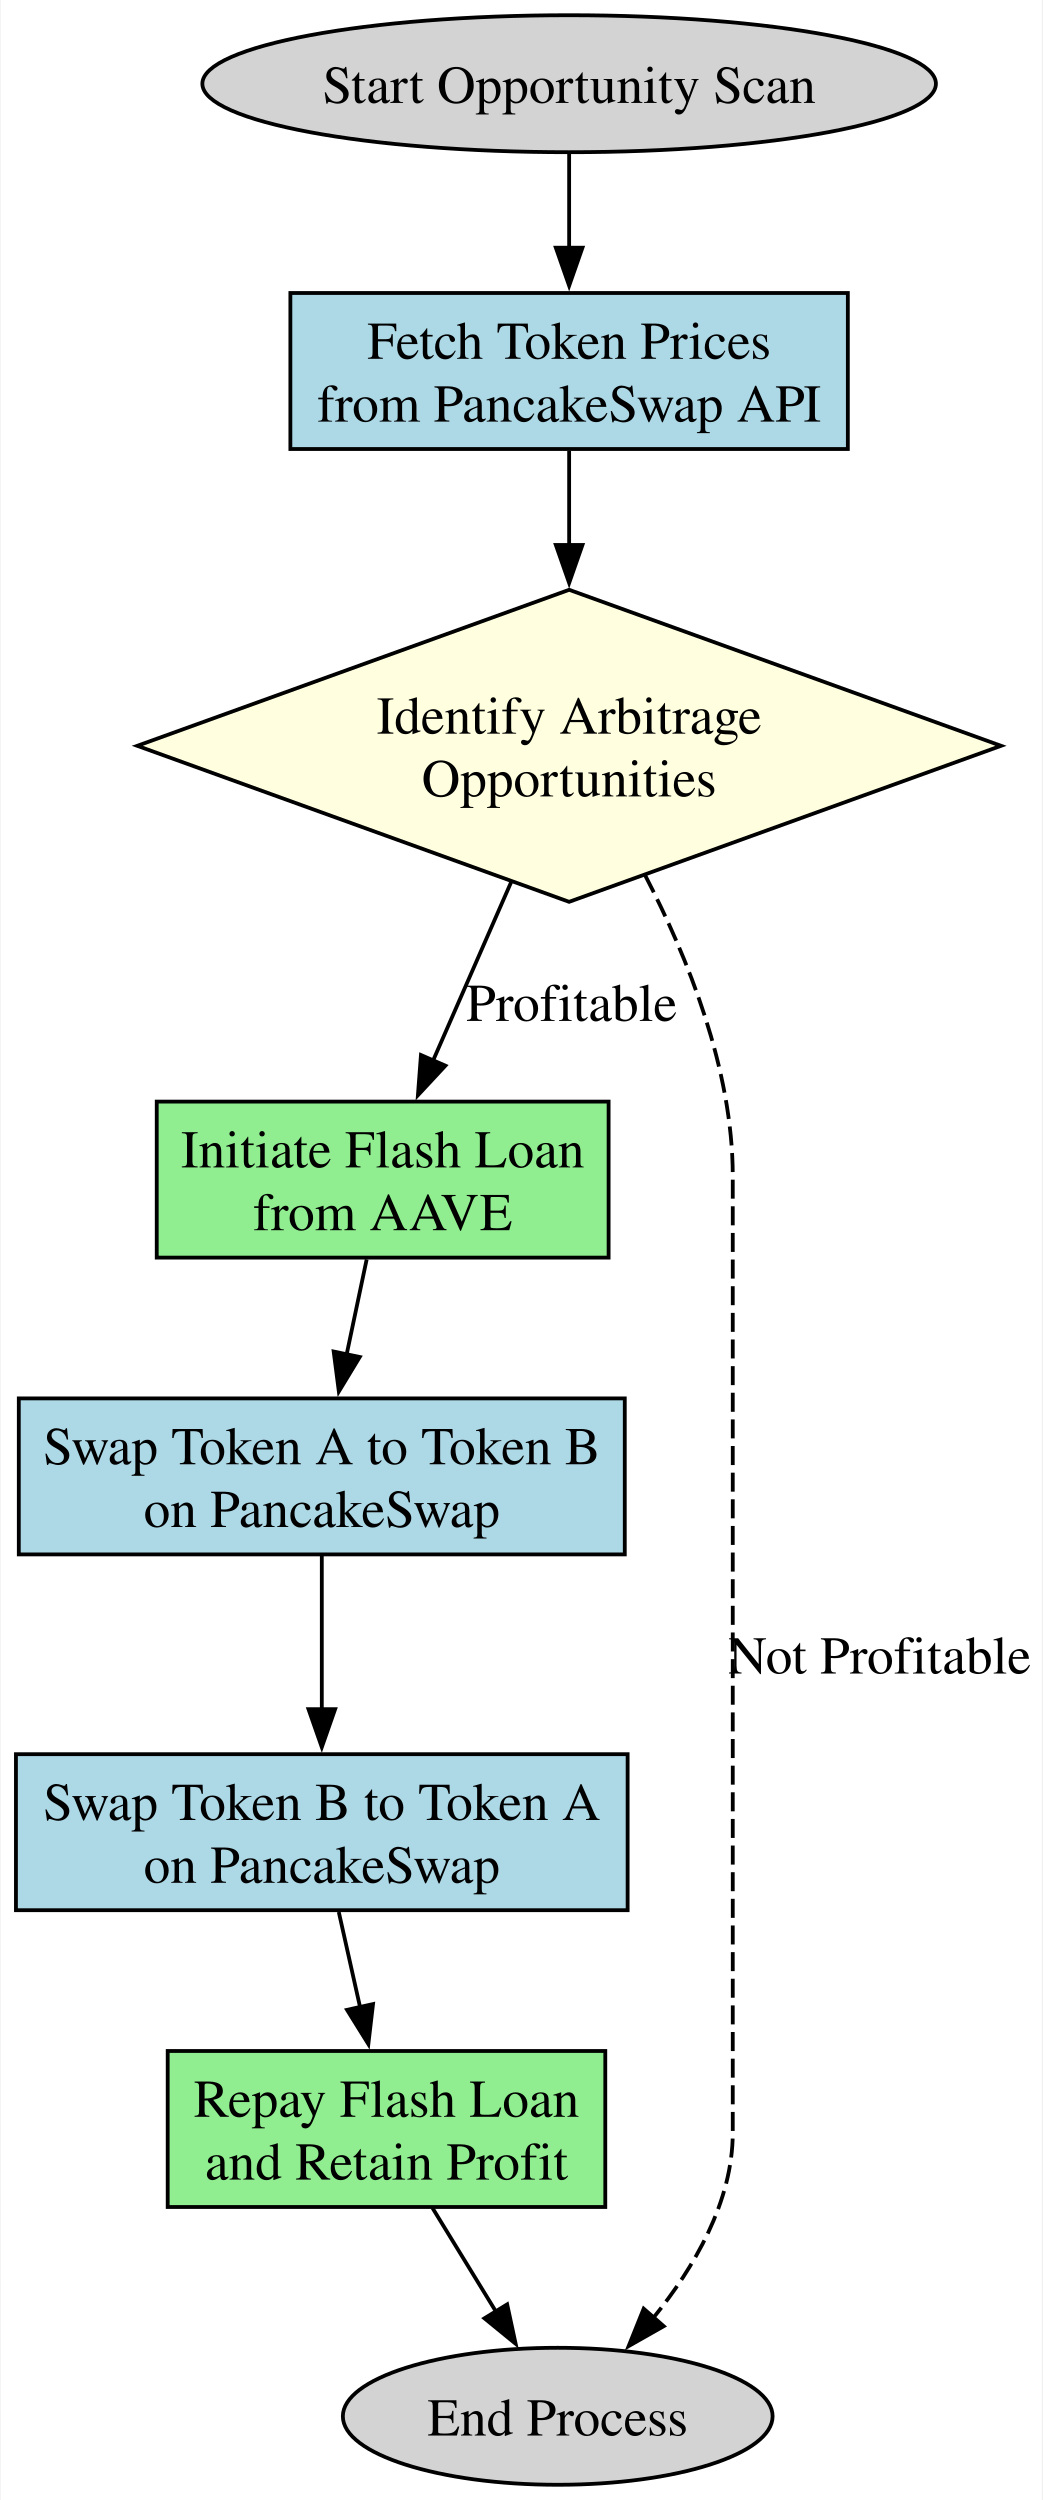
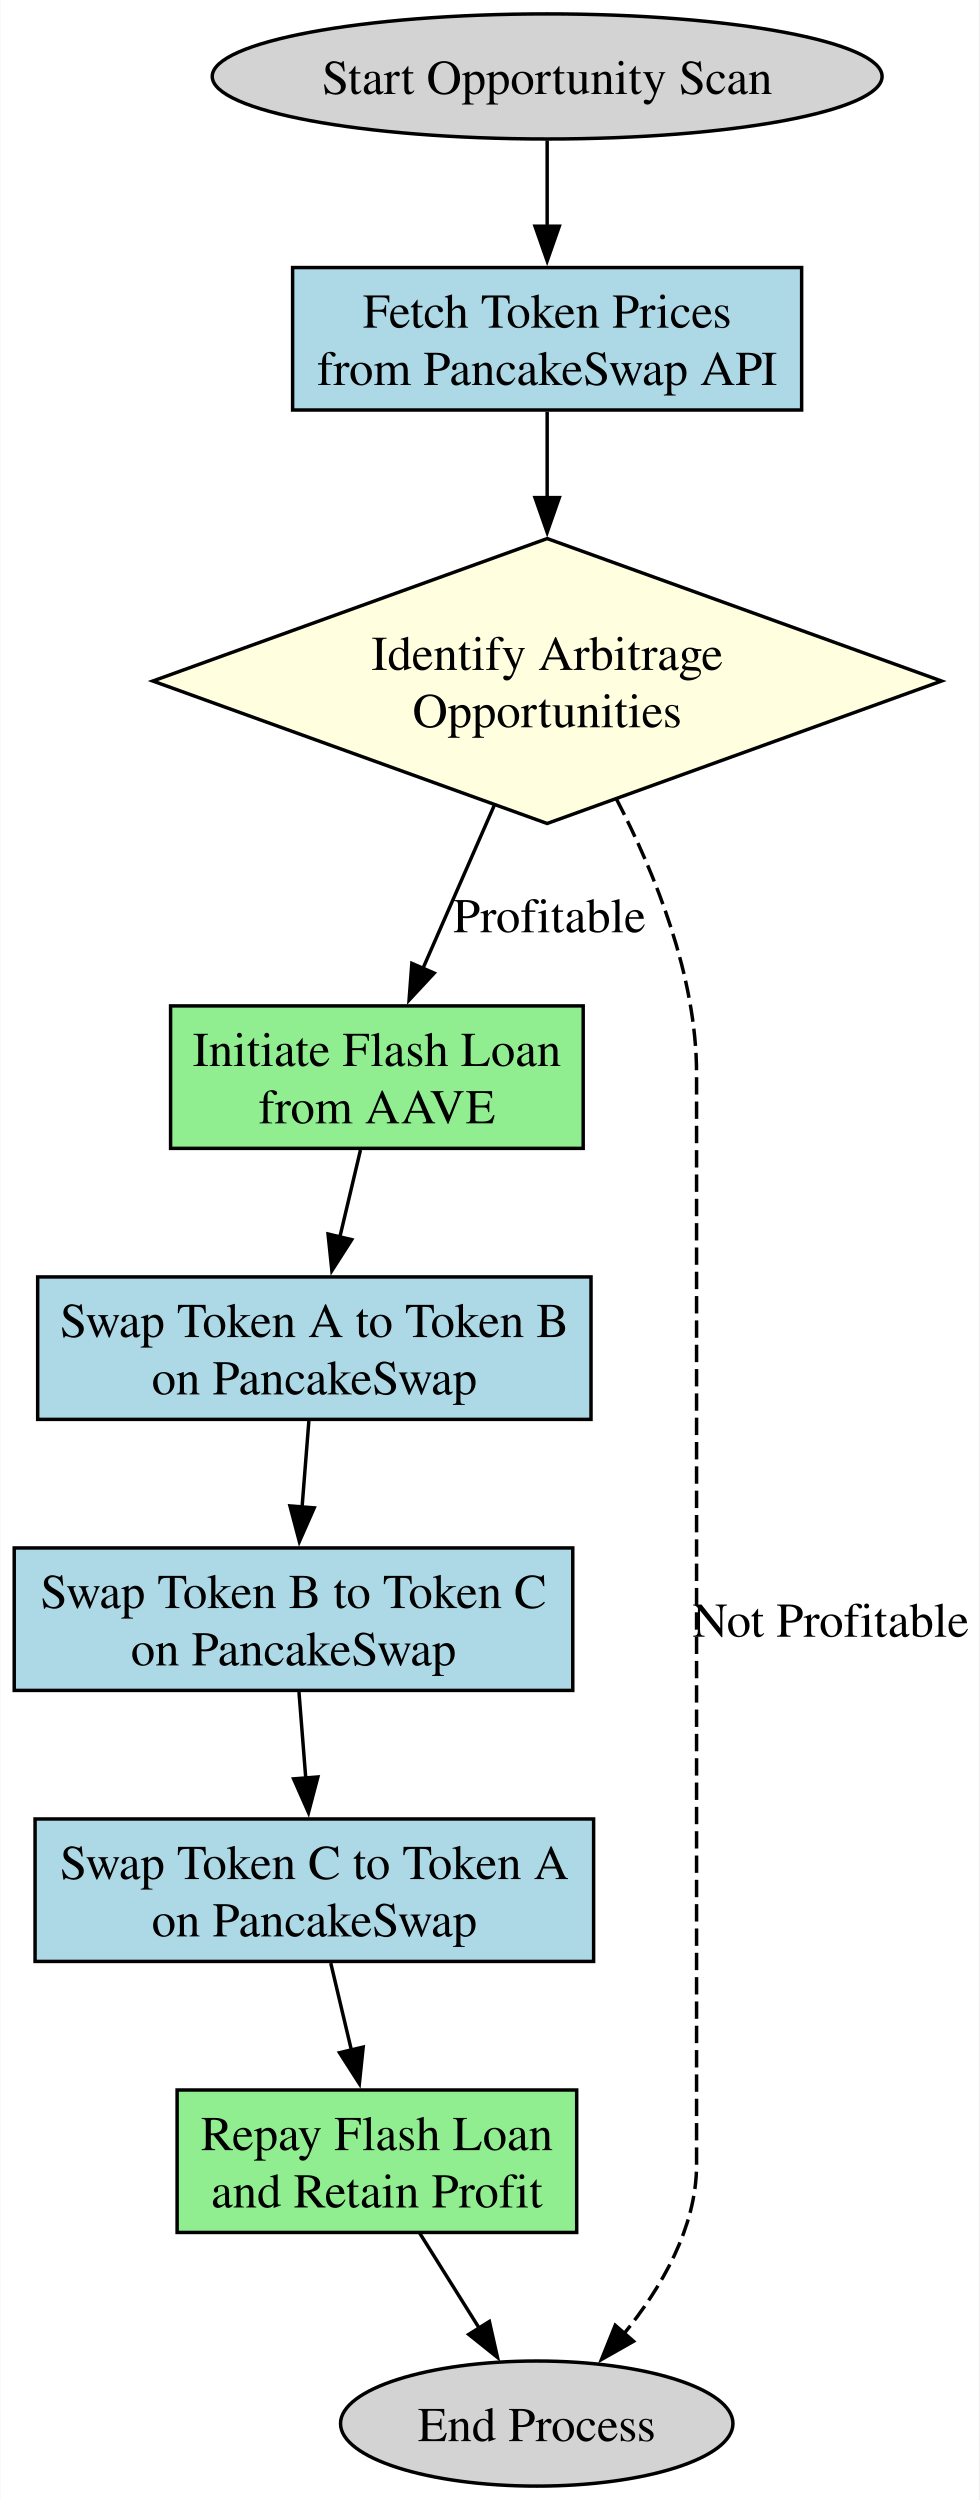
- <svg xmlns="http://www.w3.org/2000/svg" width="274pt" height="657pt" viewBox="0.00 0.00 273.62 657.00">
-   <g id="graph0" class="graph" transform="scale(1 1) rotate(0) translate(4 653)">
-     <polygon fill="white" stroke="none" points="-4,4 -4,-653 269.62,-653 269.62,4 -4,4" />
+ <svg xmlns="http://www.w3.org/2000/svg" width="282pt" height="720pt" viewBox="0.00 0.00 281.62 719.50">
+   <g id="graph0" class="graph" transform="scale(1 1) rotate(0) translate(4 715.5)">
+     <polygon fill="white" stroke="none" points="-4,4 -4,-715.5 277.62,-715.5 277.62,4 -4,4" />
    <g id="node1" class="node">
-       <ellipse fill="lightgrey" stroke="black" cx="145.38" cy="-631" rx="96.39" ry="18" />
-       <text text-anchor="middle" x="145.38" y="-625.95" font-family="Times,serif" font-size="14.00">Start Opportunity Scan</text>
+       <ellipse fill="lightgrey" stroke="black" cx="153.38" cy="-693.5" rx="96.39" ry="18" />
+       <text text-anchor="middle" x="153.38" y="-688.45" font-family="Times,serif" font-size="14.00">Start Opportunity Scan</text>
    </g>
    <g id="node2" class="node">
-       <polygon fill="lightblue" stroke="black" points="218.62,-576 72.12,-576 72.12,-535 218.62,-535 218.62,-576" />
-       <text text-anchor="middle" x="145.38" y="-558.7" font-family="Times,serif" font-size="14.00">Fetch Token Prices</text>
-       <text text-anchor="middle" x="145.38" y="-542.2" font-family="Times,serif" font-size="14.00">from PancakeSwap API</text>
+       <polygon fill="lightblue" stroke="black" points="226.62,-638.5 80.12,-638.5 80.12,-597.5 226.62,-597.5 226.62,-638.5" />
+       <text text-anchor="middle" x="153.38" y="-621.2" font-family="Times,serif" font-size="14.00">Fetch Token Prices</text>
+       <text text-anchor="middle" x="153.38" y="-604.7" font-family="Times,serif" font-size="14.00">from PancakeSwap API</text>
    </g>
    <g id="edge1" class="edge">
-       <path fill="none" stroke="black" d="M145.38,-612.58C145.38,-605.2 145.38,-596.35 145.38,-587.9" />
-       <polygon fill="black" stroke="black" points="148.88,-587.9 145.38,-577.9 141.88,-587.9 148.88,-587.9" />
+       <path fill="none" stroke="black" d="M153.38,-675.08C153.38,-667.7 153.38,-658.85 153.38,-650.4" />
+       <polygon fill="black" stroke="black" points="156.88,-650.4 153.38,-640.4 149.88,-650.4 156.88,-650.4" />
    </g>
    <g id="node3" class="node">
-       <polygon fill="lightyellow" stroke="black" points="145.38,-498 31.88,-457 145.37,-416 258.88,-457 145.38,-498" />
-       <text text-anchor="middle" x="145.38" y="-460.2" font-family="Times,serif" font-size="14.00">Identify Arbitrage</text>
-       <text text-anchor="middle" x="145.38" y="-443.7" font-family="Times,serif" font-size="14.00">Opportunities</text>
+       <polygon fill="lightyellow" stroke="black" points="153.38,-560.5 39.88,-519.5 153.37,-478.5 266.88,-519.5 153.38,-560.5" />
+       <text text-anchor="middle" x="153.38" y="-522.7" font-family="Times,serif" font-size="14.00">Identify Arbitrage</text>
+       <text text-anchor="middle" x="153.38" y="-506.2" font-family="Times,serif" font-size="14.00">Opportunities</text>
    </g>
    <g id="edge2" class="edge">
-       <path fill="none" stroke="black" d="M145.38,-534.51C145.38,-527.13 145.38,-518.39 145.38,-509.51" />
-       <polygon fill="black" stroke="black" points="148.88,-509.79 145.38,-499.79 141.88,-509.79 148.88,-509.79" />
+       <path fill="none" stroke="black" d="M153.38,-597.01C153.38,-589.63 153.38,-580.89 153.38,-572.01" />
+       <polygon fill="black" stroke="black" points="156.88,-572.29 153.38,-562.29 149.88,-572.29 156.88,-572.29" />
    </g>
    <g id="node4" class="node">
-       <polygon fill="lightgreen" stroke="black" points="155.75,-363.5 37,-363.5 37,-322.5 155.75,-322.5 155.75,-363.5" />
-       <text text-anchor="middle" x="96.38" y="-346.2" font-family="Times,serif" font-size="14.00">Initiate Flash Loan</text>
-       <text text-anchor="middle" x="96.38" y="-329.7" font-family="Times,serif" font-size="14.00">from AAVE</text>
+       <polygon fill="lightgreen" stroke="black" points="163.75,-426 45,-426 45,-385 163.75,-385 163.75,-426" />
+       <text text-anchor="middle" x="104.38" y="-408.7" font-family="Times,serif" font-size="14.00">Initiate Flash Loan</text>
+       <text text-anchor="middle" x="104.38" y="-392.2" font-family="Times,serif" font-size="14.00">from AAVE</text>
    </g>
    <g id="edge3" class="edge">
-       <path fill="none" stroke="black" d="M130.14,-421.18C123.56,-406.13 115.93,-388.7 109.59,-374.21" />
-       <polygon fill="black" stroke="black" points="112.86,-372.94 105.64,-365.18 106.44,-375.74 112.86,-372.94" />
-       <text text-anchor="middle" x="146.03" y="-384.7" font-family="Times,serif" font-size="14.00">Profitable</text>
+       <path fill="none" stroke="black" d="M138.14,-483.68C131.56,-468.63 123.93,-451.2 117.59,-436.71" />
+       <polygon fill="black" stroke="black" points="120.86,-435.44 113.64,-427.68 114.44,-438.24 120.86,-435.44" />
+       <text text-anchor="middle" x="154.03" y="-447.2" font-family="Times,serif" font-size="14.00">Profitable</text>
+     </g>
+     <g id="node9" class="node">
+       <ellipse fill="lightgrey" stroke="black" cx="150.38" cy="-18" rx="56.47" ry="18" />
+       <text text-anchor="middle" x="150.38" y="-12.95" font-family="Times,serif" font-size="14.00">End Process</text>
+     </g>
+     <g id="edge4" class="edge">
+       <path fill="none" stroke="black" stroke-dasharray="5,2" d="M173.36,-485.45C184.59,-463.79 196.38,-434.41 196.38,-406.5 196.38,-406.5 196.38,-406.5 196.38,-92.5 196.38,-74.4 186.23,-57.08 175.46,-43.81" />
+       <polygon fill="black" stroke="black" points="178.24,-41.68 169.02,-36.45 172.97,-46.28 178.24,-41.68" />
+       <text text-anchor="middle" x="235" y="-244.45" font-family="Times,serif" font-size="14.00">Not Profitable</text>
+     </g>
+     <g id="node5" class="node">
+       <polygon fill="lightblue" stroke="black" points="166,-348 6.75,-348 6.75,-307 166,-307 166,-348" />
+       <text text-anchor="middle" x="86.38" y="-330.7" font-family="Times,serif" font-size="14.00">Swap Token A to Token B</text>
+       <text text-anchor="middle" x="86.38" y="-314.2" font-family="Times,serif" font-size="14.00">on PancakeSwap</text>
+     </g>
+     <g id="edge5" class="edge">
+       <path fill="none" stroke="black" d="M99.65,-384.53C97.83,-376.85 95.7,-367.89 93.7,-359.42" />
+       <polygon fill="black" stroke="black" points="97.13,-358.73 91.42,-349.81 90.32,-360.35 97.13,-358.73" />
+     </g>
+     <g id="node6" class="node">
+       <polygon fill="lightblue" stroke="black" points="160.75,-270 0,-270 0,-229 160.75,-229 160.75,-270" />
+       <text text-anchor="middle" x="80.38" y="-252.7" font-family="Times,serif" font-size="14.00">Swap Token B to Token C</text>
+       <text text-anchor="middle" x="80.38" y="-236.2" font-family="Times,serif" font-size="14.00">on PancakeSwap</text>
+     </g>
+     <g id="edge6" class="edge">
+       <path fill="none" stroke="black" d="M84.8,-306.53C84.2,-298.94 83.5,-290.1 82.84,-281.71" />
+       <polygon fill="black" stroke="black" points="86.34,-281.54 82.06,-271.84 79.36,-282.09 86.34,-281.54" />
+     </g>
+     <g id="node7" class="node">
+       <polygon fill="lightblue" stroke="black" points="166.75,-192 6,-192 6,-151 166.75,-151 166.75,-192" />
+       <text text-anchor="middle" x="86.38" y="-174.7" font-family="Times,serif" font-size="14.00">Swap Token C to Token A</text>
+       <text text-anchor="middle" x="86.38" y="-158.2" font-family="Times,serif" font-size="14.00">on PancakeSwap</text>
+     </g>
+     <g id="edge7" class="edge">
+       <path fill="none" stroke="black" d="M81.95,-228.53C82.55,-220.94 83.25,-212.1 83.91,-203.71" />
+       <polygon fill="black" stroke="black" points="87.39,-204.09 84.69,-193.84 80.41,-203.54 87.39,-204.09" />
    </g>
    <g id="node8" class="node">
-       <ellipse fill="lightgrey" stroke="black" cx="142.38" cy="-18" rx="56.47" ry="18" />
-       <text text-anchor="middle" x="142.38" y="-12.95" font-family="Times,serif" font-size="14.00">End Process</text>
-     </g>
-     <g id="edge4" class="edge">
-       <path fill="none" stroke="black" stroke-dasharray="5,2" d="M165.36,-422.95C176.59,-401.29 188.38,-371.91 188.38,-344 188.38,-344 188.38,-344 188.38,-92.5 188.38,-74.4 178.23,-57.08 167.46,-43.81" />
-       <polygon fill="black" stroke="black" points="170.24,-41.68 161.02,-36.45 164.97,-46.28 170.24,-41.68" />
-       <text text-anchor="middle" x="227" y="-213.2" font-family="Times,serif" font-size="14.00">Not Profitable</text>
-     </g>
-     <g id="node5" class="node">
-       <polygon fill="lightblue" stroke="black" points="160,-285.5 0.75,-285.5 0.75,-244.5 160,-244.5 160,-285.5" />
-       <text text-anchor="middle" x="80.38" y="-268.2" font-family="Times,serif" font-size="14.00">Swap Token A to Token B</text>
-       <text text-anchor="middle" x="80.38" y="-251.7" font-family="Times,serif" font-size="14.00">on PancakeSwap</text>
-     </g>
-     <g id="edge5" class="edge">
-       <path fill="none" stroke="black" d="M92.17,-322.03C90.55,-314.35 88.67,-305.39 86.88,-296.92" />
-       <polygon fill="black" stroke="black" points="90.35,-296.38 84.86,-287.32 83.5,-297.82 90.35,-296.38" />
-     </g>
-     <g id="node6" class="node">
-       <polygon fill="lightblue" stroke="black" points="160.75,-192 0,-192 0,-151 160.75,-151 160.75,-192" />
-       <text text-anchor="middle" x="80.38" y="-174.7" font-family="Times,serif" font-size="14.00">Swap Token B to Token A</text>
-       <text text-anchor="middle" x="80.38" y="-158.2" font-family="Times,serif" font-size="14.00">on PancakeSwap</text>
-     </g>
-     <g id="edge6" class="edge">
-       <path fill="none" stroke="black" d="M80.38,-244.15C80.38,-232.28 80.38,-216.94 80.38,-203.5" />
-       <polygon fill="black" stroke="black" points="83.88,-203.83 80.38,-193.83 76.88,-203.83 83.88,-203.83" />
-     </g>
-     <g id="node7" class="node">
-       <polygon fill="lightgreen" stroke="black" points="154.88,-114 39.88,-114 39.88,-73 154.88,-73 154.88,-114" />
-       <text text-anchor="middle" x="97.38" y="-96.7" font-family="Times,serif" font-size="14.00">Repay Flash Loan</text>
-       <text text-anchor="middle" x="97.38" y="-80.2" font-family="Times,serif" font-size="14.00">and Retain Profit</text>
-     </g>
-     <g id="edge7" class="edge">
-       <path fill="none" stroke="black" d="M84.84,-150.53C86.56,-142.85 88.56,-133.89 90.46,-125.42" />
-       <polygon fill="black" stroke="black" points="93.84,-126.33 92.61,-115.81 87.01,-124.81 93.84,-126.33" />
+       <polygon fill="lightgreen" stroke="black" points="161.88,-114 46.88,-114 46.88,-73 161.88,-73 161.88,-114" />
+       <text text-anchor="middle" x="104.38" y="-96.7" font-family="Times,serif" font-size="14.00">Repay Flash Loan</text>
+       <text text-anchor="middle" x="104.38" y="-80.2" font-family="Times,serif" font-size="14.00">and Retain Profit</text>
    </g>
    <g id="edge8" class="edge">
-       <path fill="none" stroke="black" d="M109.43,-72.8C114.58,-64.4 120.66,-54.47 126.19,-45.44" />
-       <polygon fill="black" stroke="black" points="129.09,-47.41 131.32,-37.05 123.12,-43.75 129.09,-47.41" />
+       <path fill="none" stroke="black" d="M91.1,-150.53C92.92,-142.85 95.05,-133.89 97.05,-125.42" />
+       <polygon fill="black" stroke="black" points="100.43,-126.35 99.33,-115.81 93.62,-124.73 100.43,-126.35" />
+     </g>
+     <g id="edge9" class="edge">
+       <path fill="none" stroke="black" d="M116.7,-72.8C121.96,-64.4 128.18,-54.47 133.83,-45.44" />
+       <polygon fill="black" stroke="black" points="136.75,-47.38 139.08,-37.04 130.81,-43.66 136.75,-47.38" />
    </g>
  </g>
</svg>
